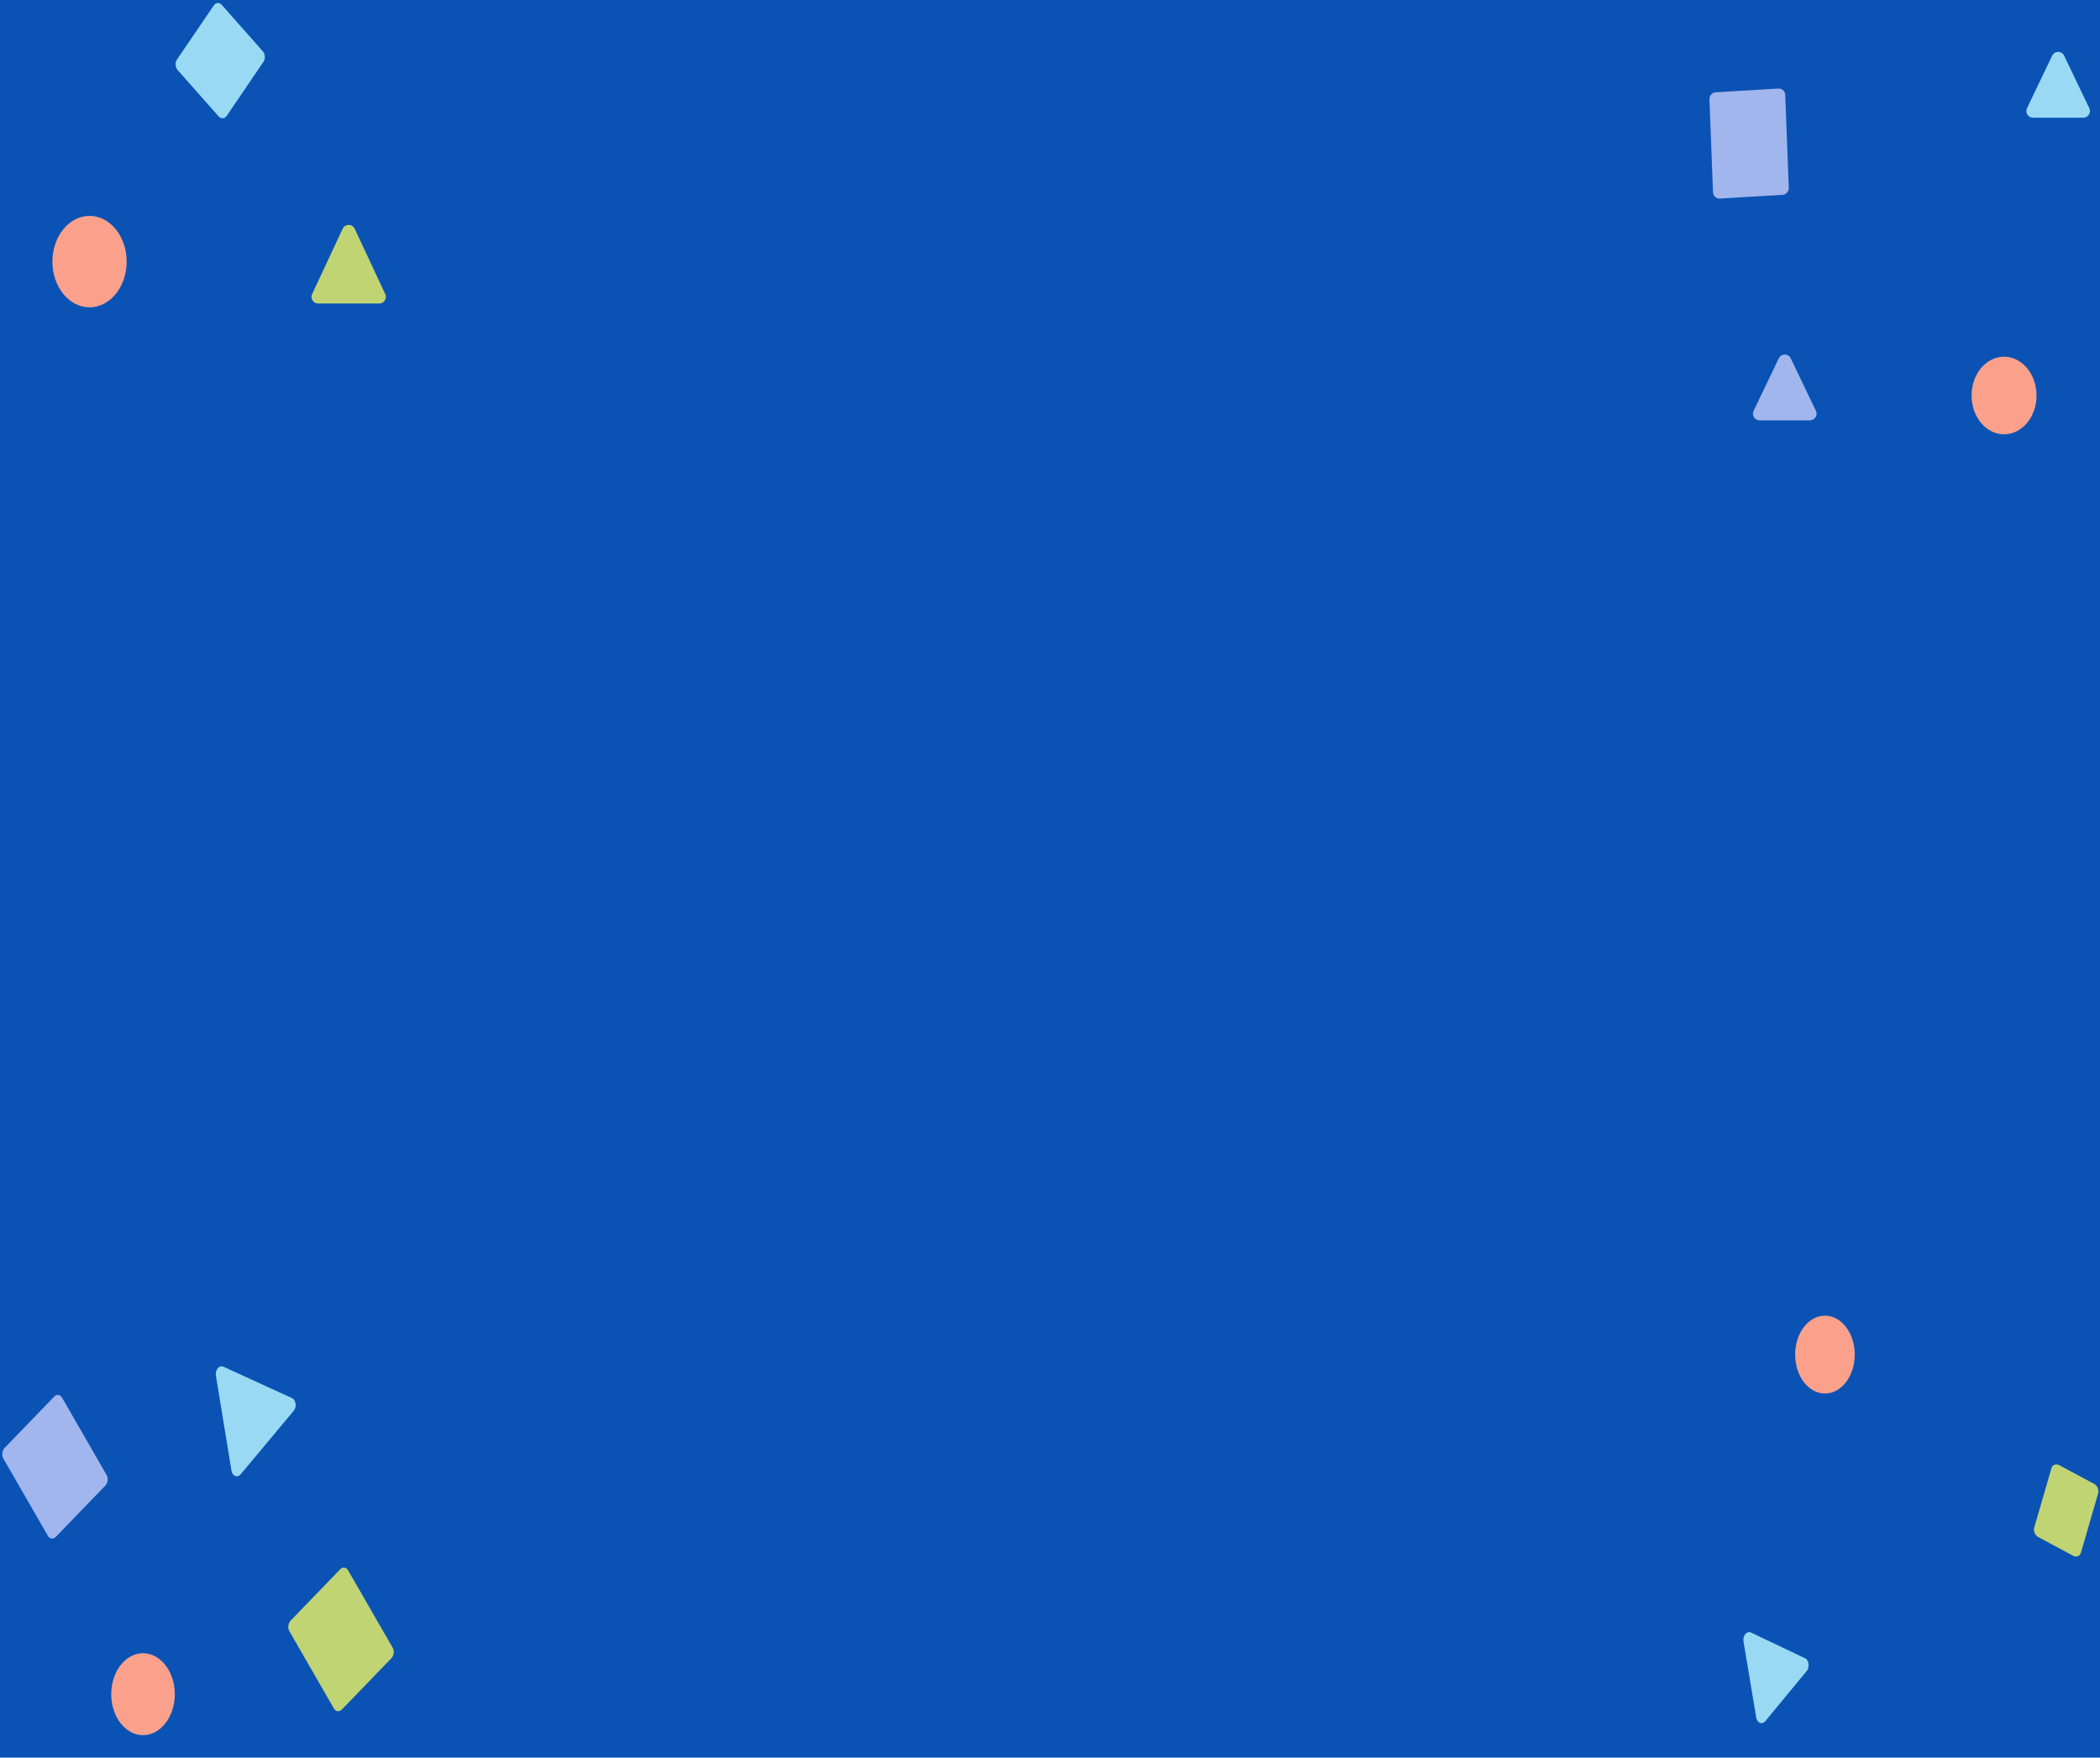
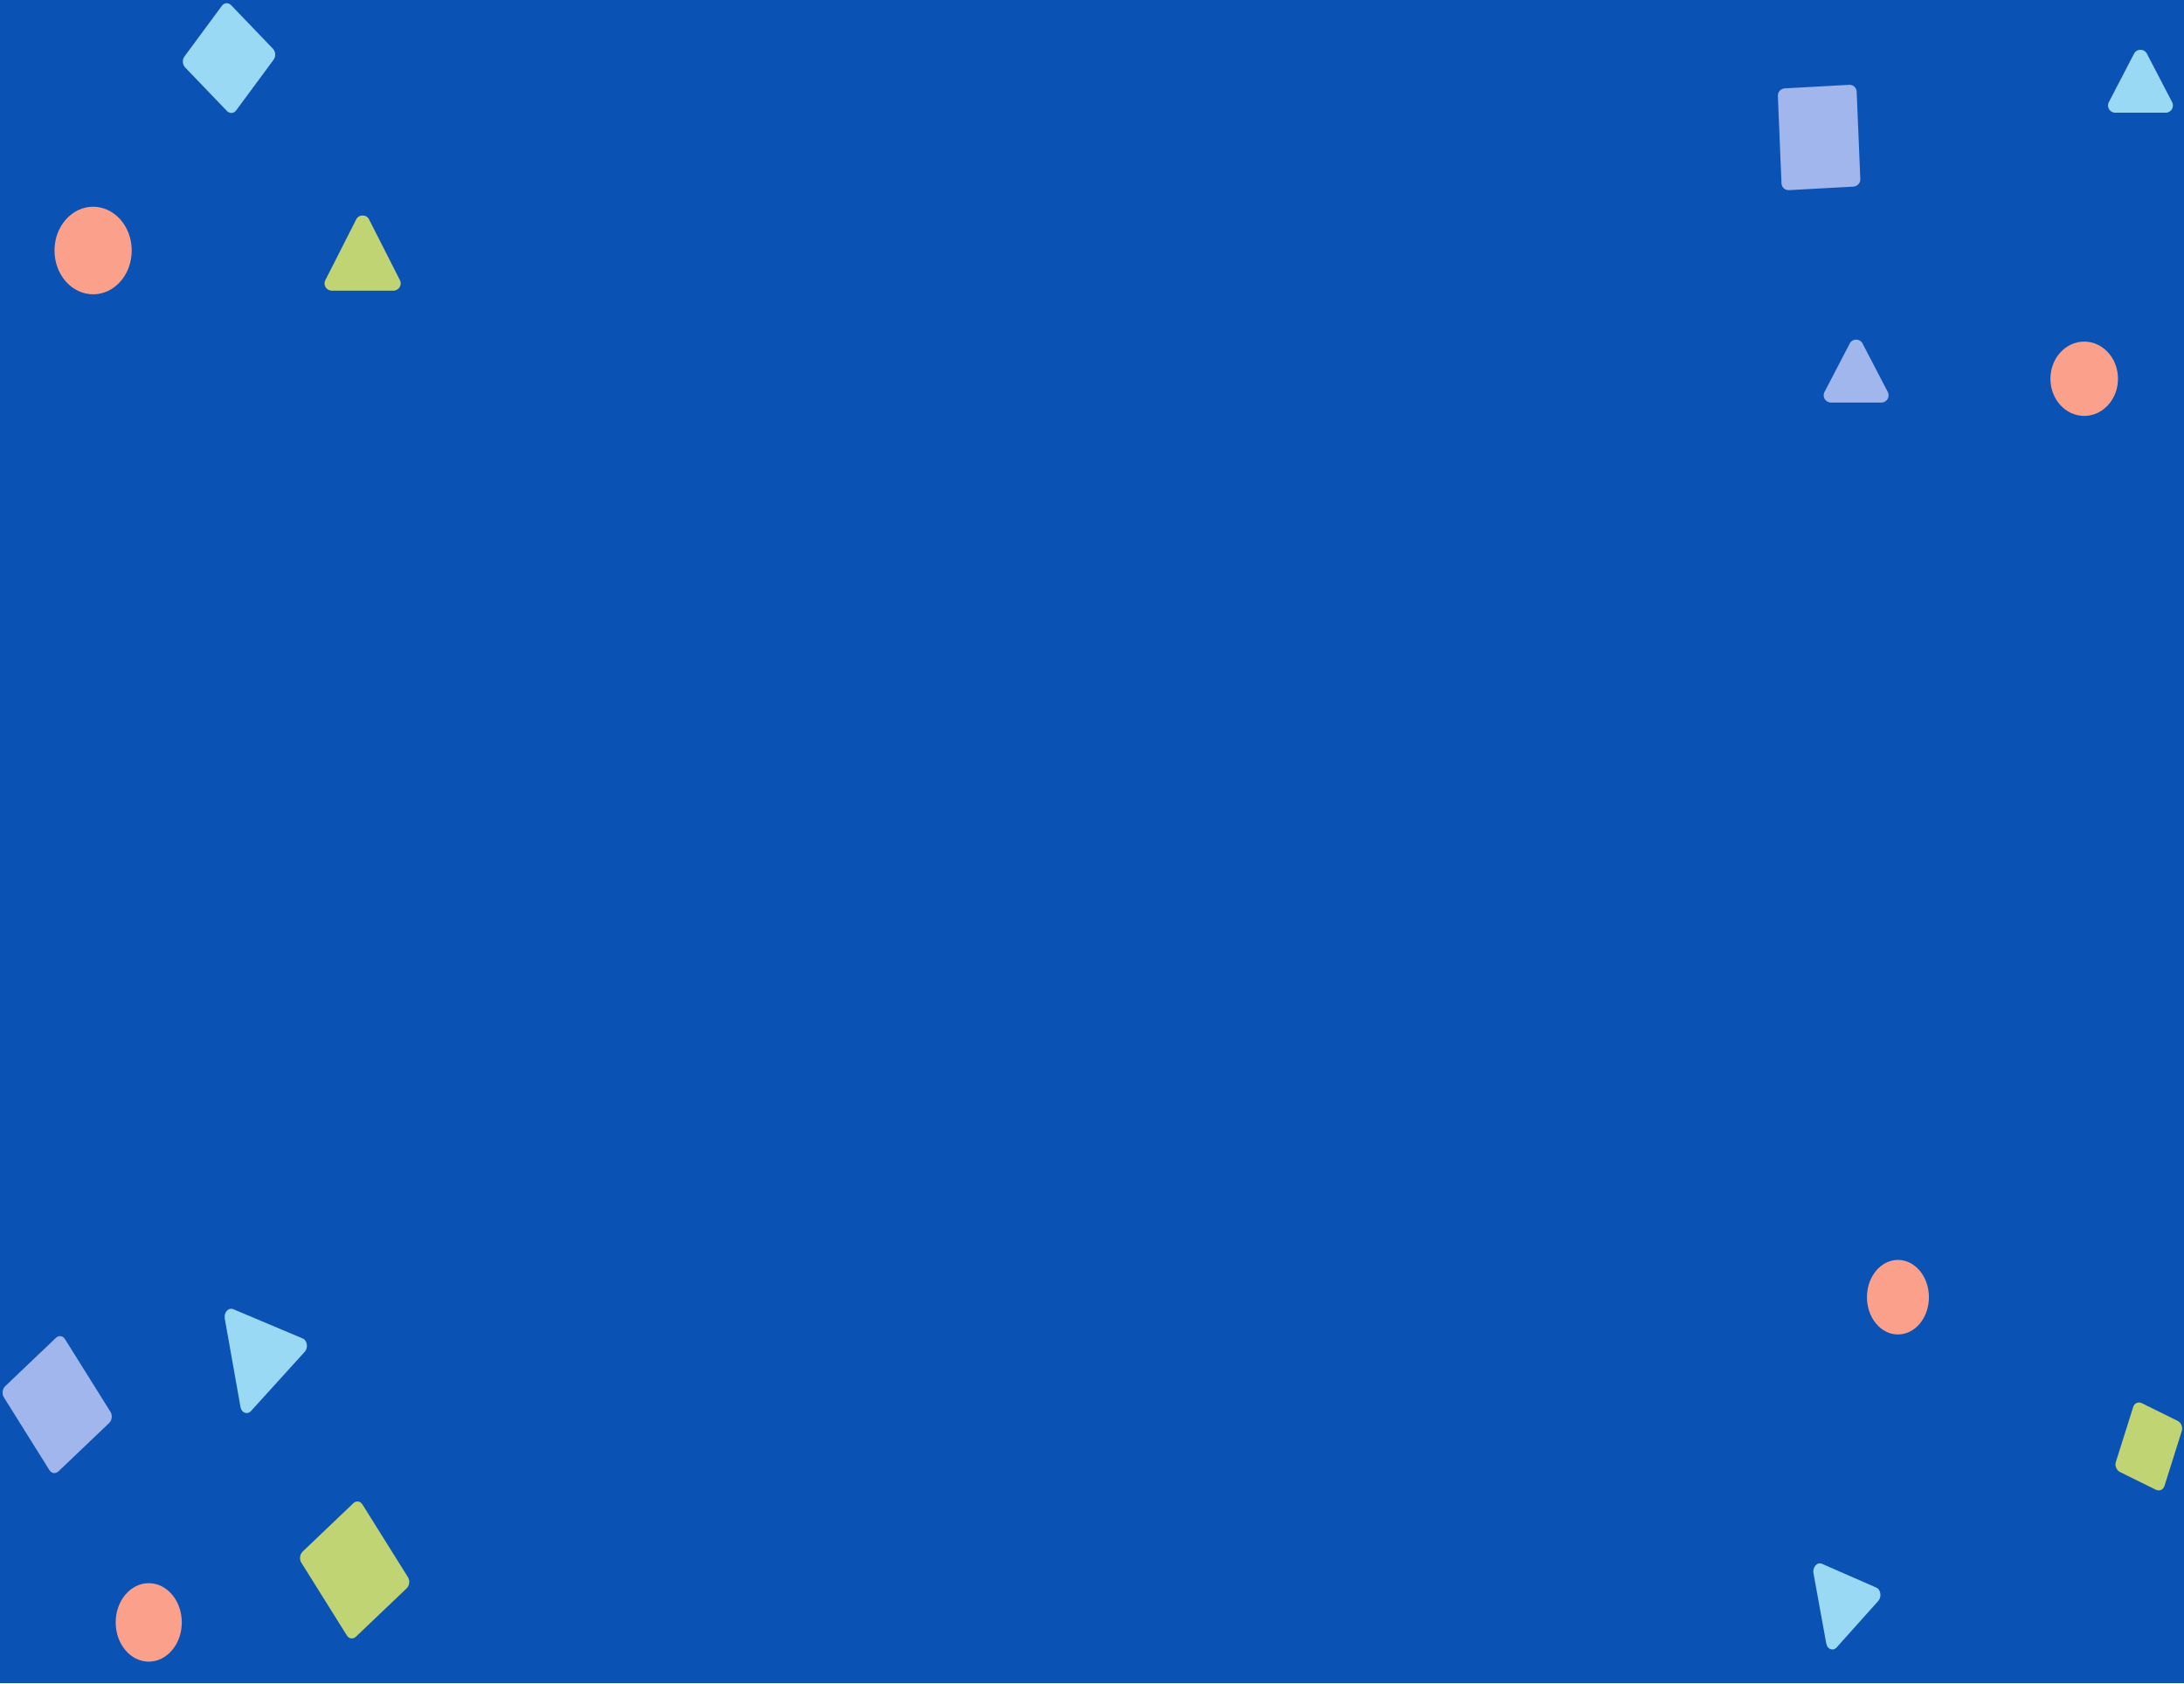
- <svg xmlns="http://www.w3.org/2000/svg" width="1583" height="1325" viewBox="0 0 1583 1325" fill="none">
-   <rect width="1583" height="1325" fill="#0A53B5" />
-   <rect width="56.621" height="59.288" rx="5" transform="matrix(0.662236 0.749296 -0.562268 0.826955 163.925 0)" fill="#99D9F4" />
-   <path d="M258.309 172.441C260.106 168.598 265.571 168.598 267.368 172.441L290.399 221.695C291.949 225.01 289.529 228.813 285.87 228.813H239.807C236.147 228.813 233.728 225.01 235.278 221.695L258.309 172.441Z" fill="#C0D474" />
-   <ellipse cx="67.493" cy="197.22" rx="27.985" ry="34.465" fill="#FBA18B" />
-   <path d="M162.753 1037.03C162.042 1032.69 165.241 1028.86 168.382 1030.29L220.132 1053.99C223.143 1055.37 223.849 1060.6 221.416 1063.52L181.391 1111.43C178.958 1114.34 175.16 1112.81 174.478 1108.64L162.753 1037.03Z" fill="#99D9F4" />
-   <rect width="63.739" height="77.349" rx="5" transform="matrix(0.694693 -0.719307 0.49918 0.866498 0 1095.15)" fill="#A1B6ED" />
-   <rect width="63.739" height="77.349" rx="5" transform="matrix(0.694693 -0.719307 0.49918 0.866498 215.615 1225.31)" fill="#C0D474" />
-   <ellipse cx="107.811" cy="1277.19" rx="23.958" ry="30.883" fill="#FBA18B" />
-   <path d="M1340.86 270.131C1342.67 266.345 1348.06 266.345 1349.87 270.131L1368.85 309.727C1370.44 313.046 1368.02 316.888 1364.34 316.888H1326.39C1322.71 316.888 1320.29 313.046 1321.88 309.727L1340.86 270.131Z" fill="#A1B6ED" />
-   <path d="M1546.94 41.96C1548.76 38.175 1554.15 38.175 1555.96 41.96L1574.94 81.556C1576.53 84.875 1574.11 88.717 1570.43 88.717H1532.48C1528.8 88.717 1526.38 84.875 1527.97 81.556L1546.94 41.96Z" fill="#99D9F4" />
-   <rect width="57.219" height="80.182" rx="5" transform="matrix(0.998222 -0.0596089 0.0382123 0.99927 1288.41 69.8735)" fill="#A1B6ED" />
-   <ellipse cx="1510.67" cy="298.165" rx="24.487" ry="29.253" fill="#FBA18B" />
-   <rect width="39.963" height="56.474" rx="5" transform="matrix(0.881497 0.472189 -0.278736 0.960368 1547.77 1102.13)" fill="#C0D474" />
-   <path d="M1314.28 1237.52C1313.54 1233.12 1316.76 1229.22 1319.89 1230.71L1360.68 1250.11C1363.64 1251.52 1364.32 1256.75 1361.92 1259.67L1330.71 1297.52C1328.31 1300.43 1324.56 1298.93 1323.87 1294.77L1314.28 1237.52Z" fill="#99D9F4" />
-   <path d="M1398.13 1021.18C1398.13 1037.38 1388.07 1050.52 1375.66 1050.52C1363.26 1050.52 1353.2 1037.38 1353.2 1021.18C1353.2 1004.97 1363.26 991.835 1375.66 991.835C1388.07 991.835 1398.13 1004.97 1398.13 1021.18Z" fill="#FBA18B" />
+ <svg xmlns="http://www.w3.org/2000/svg" width="1514" height="1167" viewBox="0 0 1514 1167" fill="none">
+   <rect width="1514" height="1167" fill="#0A53B5" />
+   <rect width="51.792" height="53.677" rx="5" transform="matrix(0.692431 0.721485 -0.593976 0.804483 156.78 0)" fill="#99D9F4" />
+   <path d="M246.925 152.127C248.777 148.478 253.988 148.478 255.841 152.127L277.237 194.264C278.926 197.591 276.509 201.528 272.779 201.528H229.987C226.256 201.528 223.84 197.591 225.529 194.264L246.925 152.127Z" fill="#C0D474" />
+   <ellipse cx="64.552" cy="173.702" rx="26.765" ry="30.355" fill="#FBA18B" />
+   <path d="M155.806 914.201C155.058 909.996 158.393 906.32 161.693 907.712L209.847 928.019C213.031 929.362 213.801 934.451 211.246 937.268L174.002 978.323C171.446 981.14 167.437 979.621 166.716 975.564L155.806 914.201Z" fill="#99D9F4" />
+   <rect width="58.516" height="69.63" rx="5" transform="matrix(0.723725 -0.690089 0.530349 0.847779 0 964.555)" fill="#A1B6ED" />
+   <rect width="58.516" height="69.63" rx="5" transform="matrix(0.723725 -0.690089 0.530349 0.847779 206.216 1079.2)" fill="#C0D474" />
+   <ellipse cx="103.112" cy="1124.89" rx="22.913" ry="27.201" fill="#FBA18B" />
+   <path d="M1282.29 238.155C1284.16 234.566 1289.29 234.566 1291.16 238.155L1308.66 271.792C1310.39 275.121 1307.98 279.1 1304.23 279.1H1269.22C1265.47 279.1 1263.05 275.121 1264.78 271.792L1282.29 238.155Z" fill="#A1B6ED" />
+   <path d="M1479.39 37.193C1481.26 33.604 1486.4 33.604 1488.26 37.193L1505.77 70.829C1507.5 74.158 1505.08 78.138 1501.33 78.138H1466.32C1462.57 78.138 1460.16 74.158 1461.89 70.829L1479.39 37.193Z" fill="#99D9F4" />
+   <rect width="54.711" height="70.63" rx="5" transform="matrix(0.998499 -0.0547686 0.0415953 0.999135 1232.25 61.5415)" fill="#A1B6ED" />
+   <ellipse cx="1444.82" cy="262.61" rx="23.419" ry="25.765" fill="#FBA18B" />
+   <rect width="37.568" height="50.085" rx="5" transform="matrix(0.89682 0.442395 -0.300594 0.953752 1480.3 970.704)" fill="#C0D474" />
+   <path d="M1257.15 1090.8C1256.37 1086.55 1259.72 1082.8 1263.02 1084.25L1300.69 1100.75C1303.83 1102.12 1304.57 1107.21 1302.04 1110.03L1273.22 1142.22C1270.7 1145.04 1266.74 1143.55 1266 1139.5L1257.15 1090.8Z" fill="#99D9F4" />
+   <path d="M1337.18 899.405C1337.18 913.677 1327.57 925.247 1315.7 925.247C1303.84 925.247 1294.22 913.677 1294.22 899.405C1294.22 885.133 1303.84 873.563 1315.7 873.563C1327.57 873.563 1337.18 885.133 1337.18 899.405Z" fill="#FBA18B" />
</svg>
